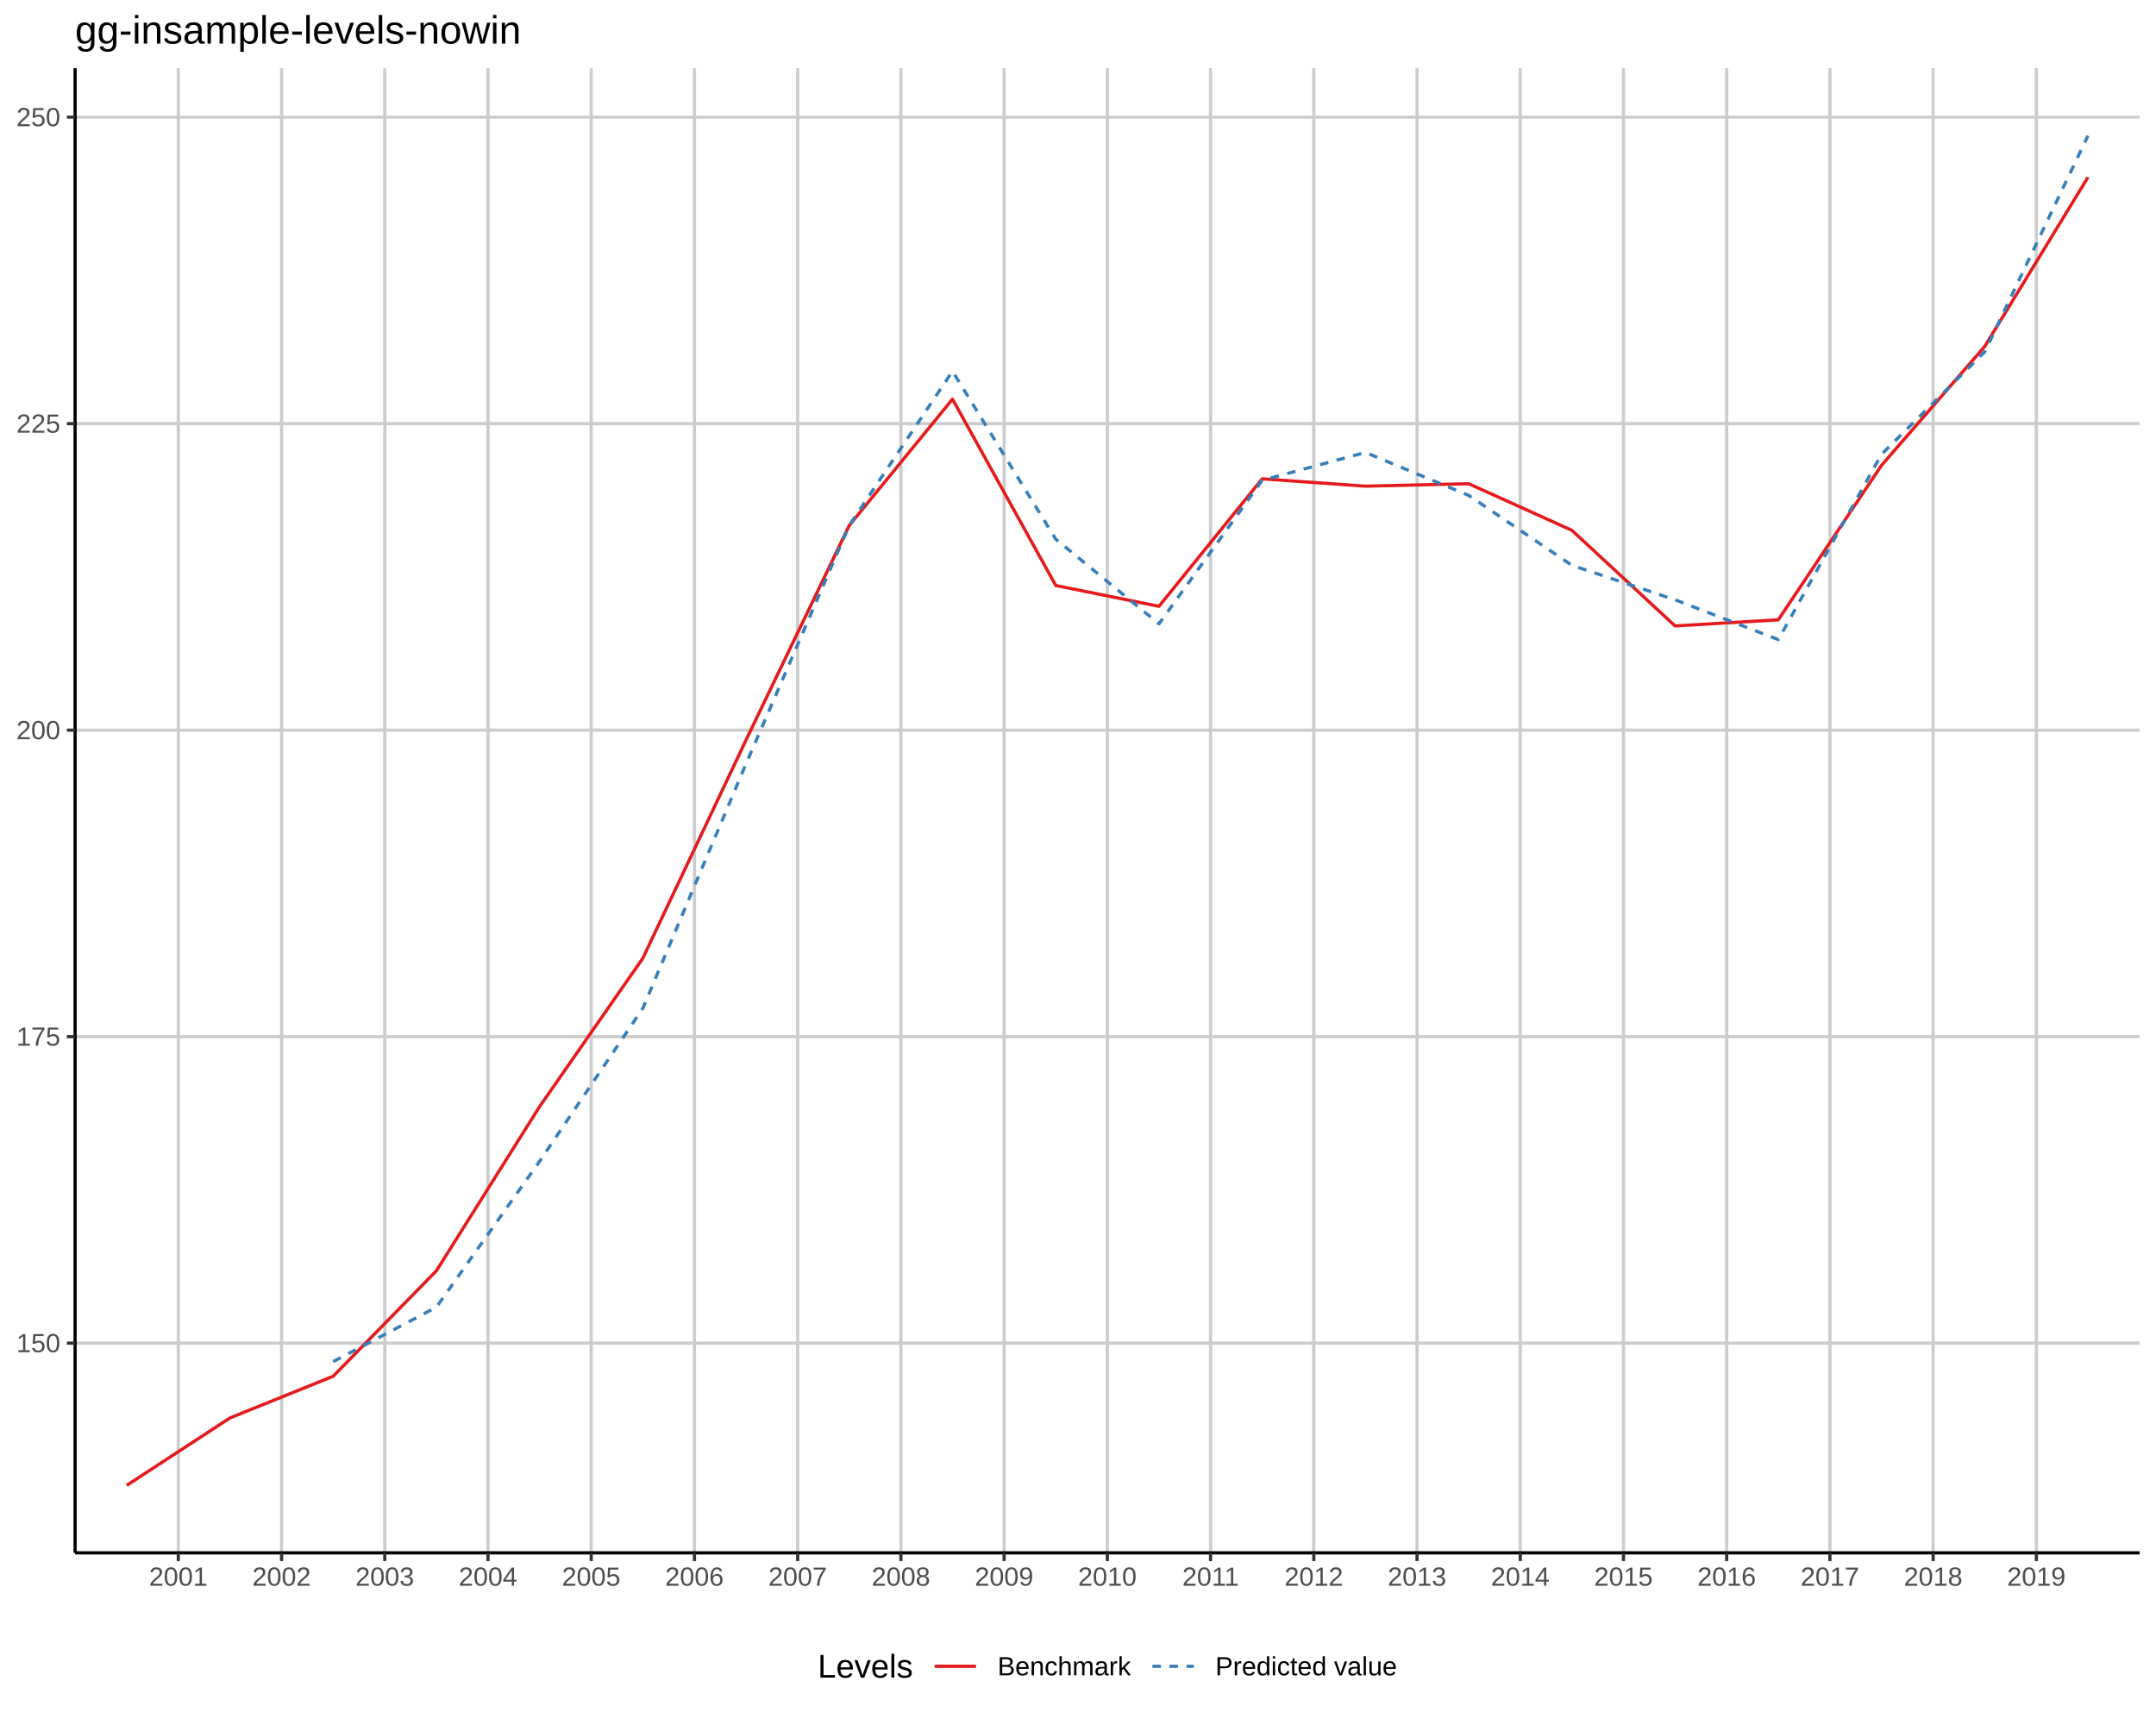
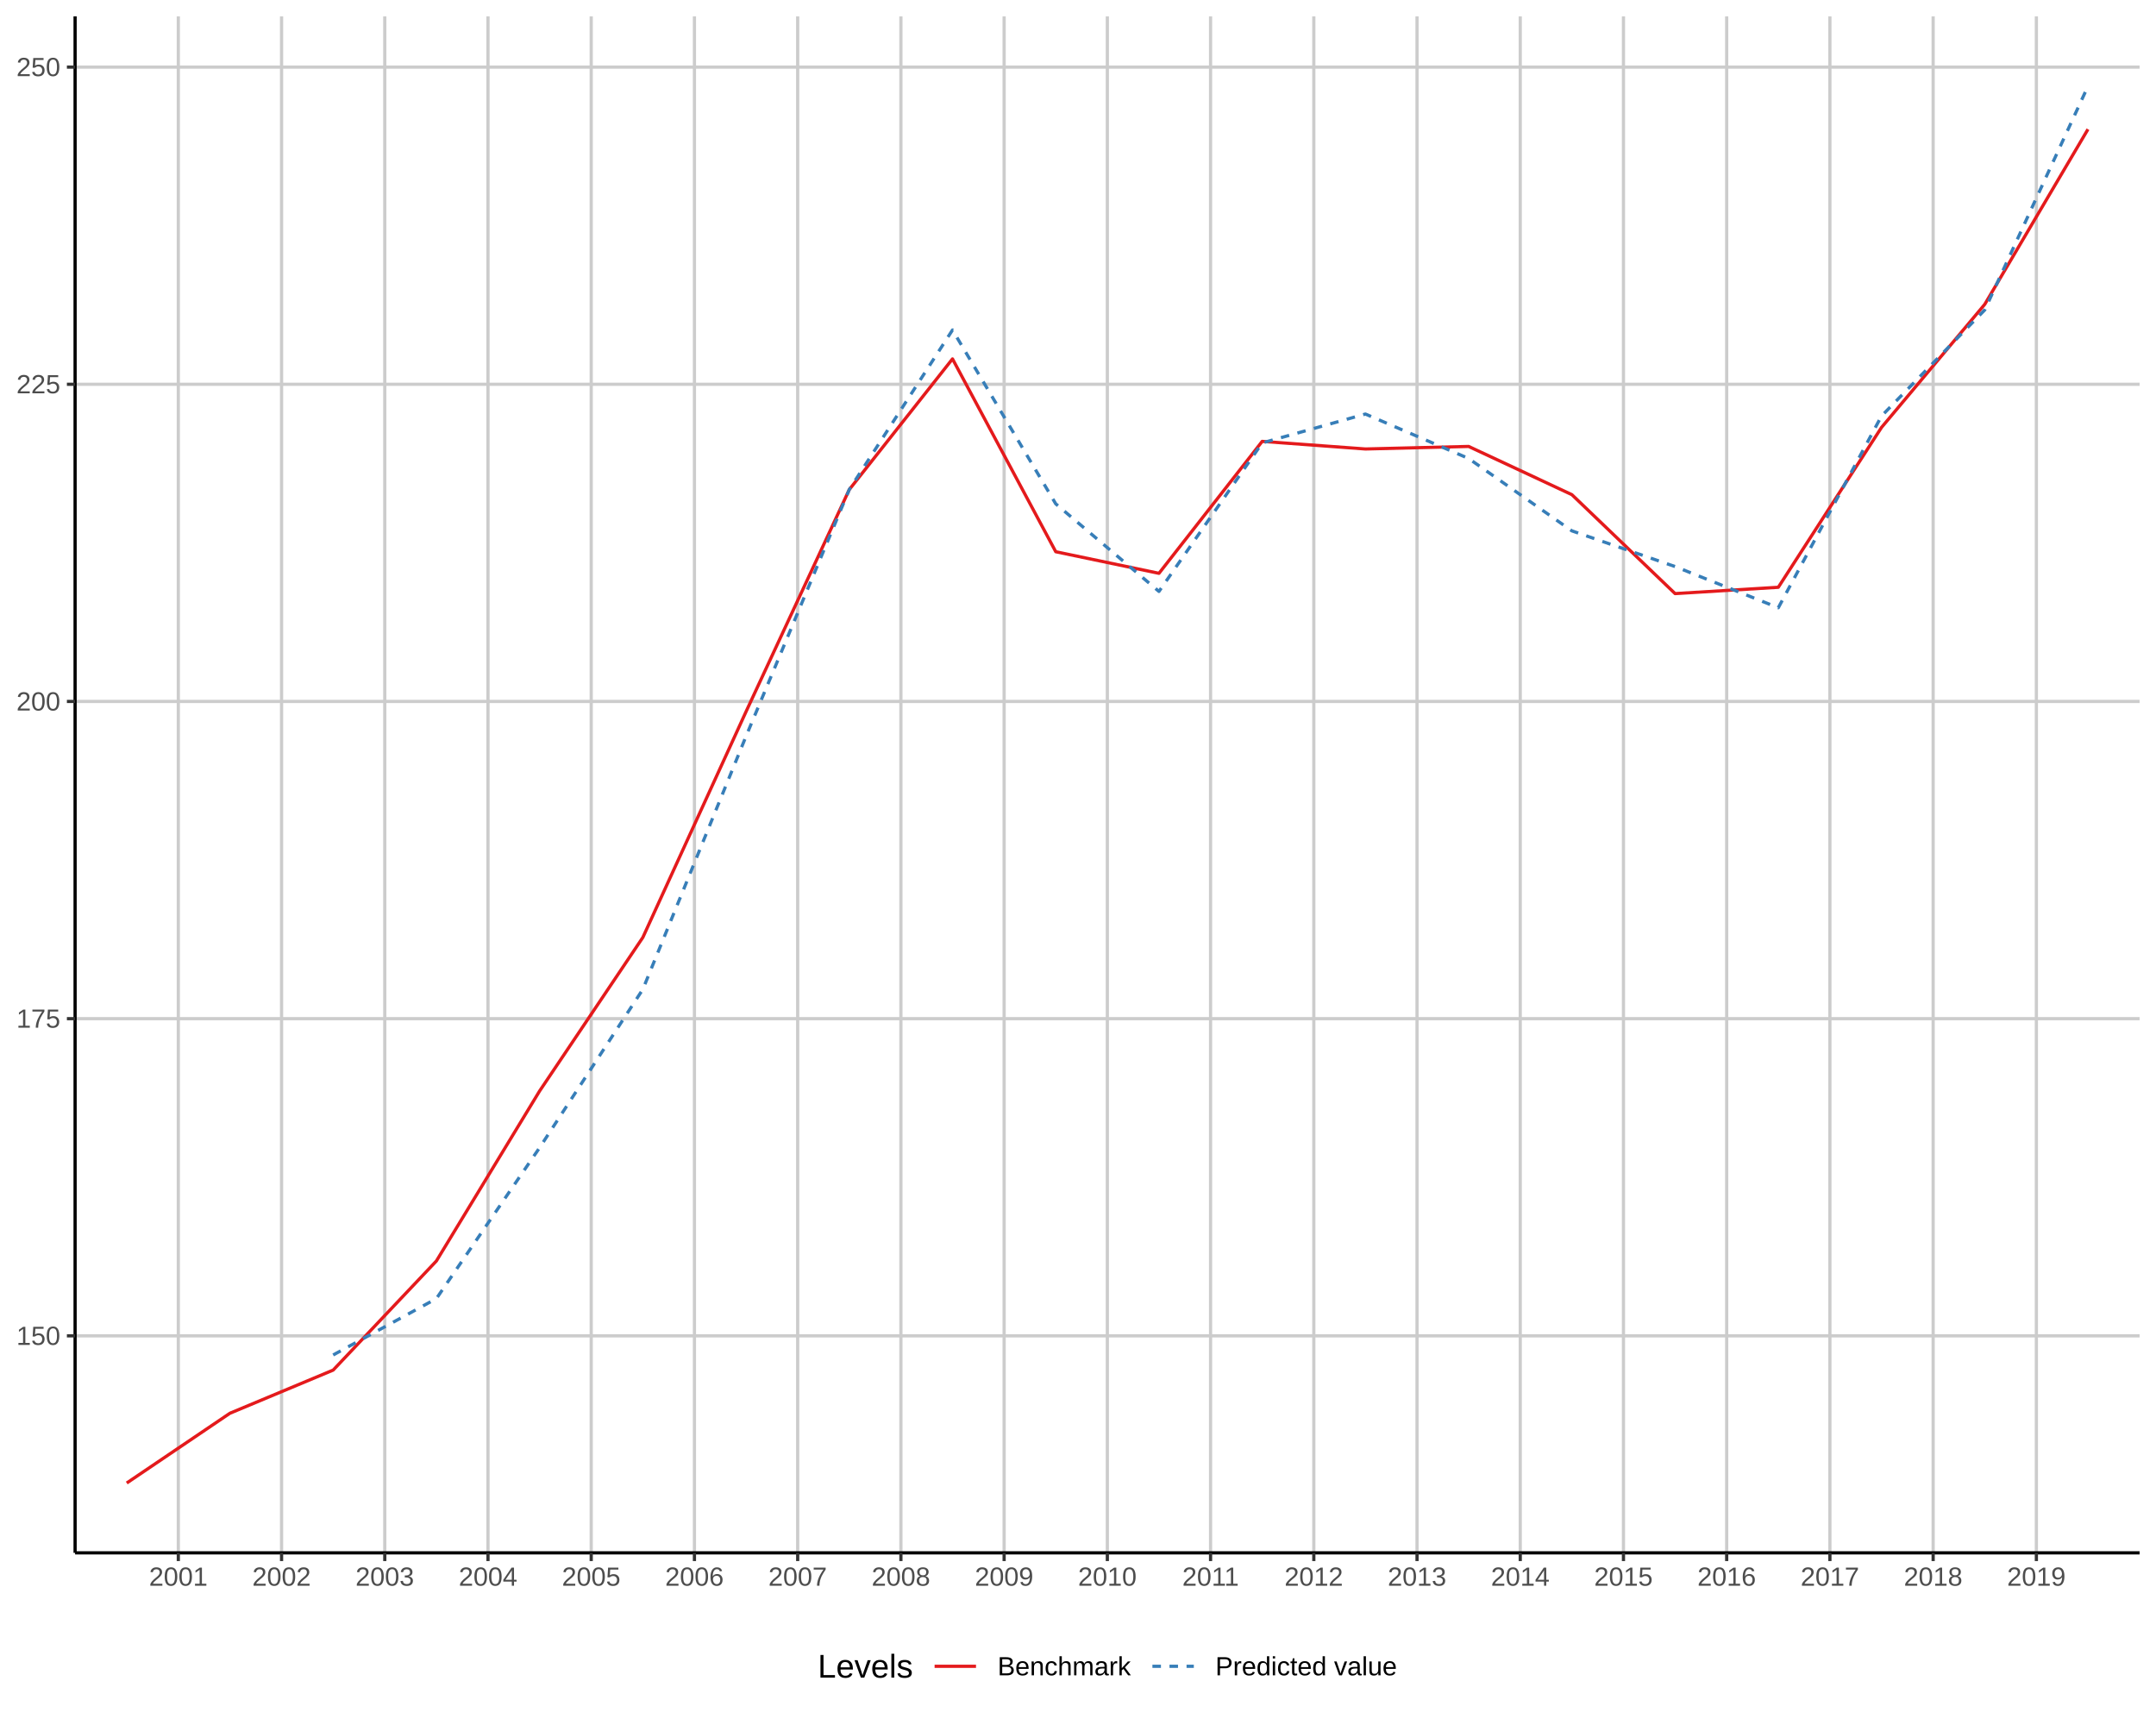
<svg xmlns="http://www.w3.org/2000/svg" viewBox="0 0 720.00 576.00">
  <defs>
    <style type="text/css">
    line, polyline, polygon, path, rect, circle {
      fill: none;
      stroke: #000000;
      stroke-linecap: round;
      stroke-linejoin: round;
      stroke-miterlimit: 10.00;
    }
  </style>
  </defs>
  <rect width="100%" height="100%" style="stroke: none; fill: #FFFFFF;" />
  <rect x="0.00" y="0.00" width="720.00" height="576.00" style="stroke-width: 1.07; stroke: #FFFFFF; fill: #FFFFFF;" />
  <defs>
-     <clipPath id="cpMjUuMDh8NzE0LjUyfDUxOC41MnwyMi43Nw==">
-       <rect x="25.08" y="22.77" width="689.44" height="495.74" />
+     <clipPath id="cpMjUuMDh8NzE0LjUyfDUxOC41Mnw1LjQ4">
+       <rect x="25.08" y="5.48" width="689.44" height="513.04" />
    </clipPath>
  </defs>
-   <rect x="25.08" y="22.77" width="689.44" height="495.74" style="stroke-width: 1.07; stroke: none; fill: #FFFFFF;" clip-path="url(#cpMjUuMDh8NzE0LjUyfDUxOC41MnwyMi43Nw==)" />
-   <polyline points="25.08,448.49 714.52,448.49 " style="stroke-width: 1.07; stroke: #CCCCCC; stroke-linecap: butt;" clip-path="url(#cpMjUuMDh8NzE0LjUyfDUxOC41MnwyMi43Nw==)" />
-   <polyline points="25.08,346.15 714.52,346.15 " style="stroke-width: 1.07; stroke: #CCCCCC; stroke-linecap: butt;" clip-path="url(#cpMjUuMDh8NzE0LjUyfDUxOC41MnwyMi43Nw==)" />
-   <polyline points="25.08,243.81 714.52,243.81 " style="stroke-width: 1.07; stroke: #CCCCCC; stroke-linecap: butt;" clip-path="url(#cpMjUuMDh8NzE0LjUyfDUxOC41MnwyMi43Nw==)" />
-   <polyline points="25.08,141.46 714.52,141.46 " style="stroke-width: 1.07; stroke: #CCCCCC; stroke-linecap: butt;" clip-path="url(#cpMjUuMDh8NzE0LjUyfDUxOC41MnwyMi43Nw==)" />
-   <polyline points="25.08,39.12 714.52,39.12 " style="stroke-width: 1.07; stroke: #CCCCCC; stroke-linecap: butt;" clip-path="url(#cpMjUuMDh8NzE0LjUyfDUxOC41MnwyMi43Nw==)" />
-   <polyline points="59.55,518.52 59.55,22.77 " style="stroke-width: 1.07; stroke: #CCCCCC; stroke-linecap: butt;" clip-path="url(#cpMjUuMDh8NzE0LjUyfDUxOC41MnwyMi43Nw==)" />
-   <polyline points="94.03,518.52 94.03,22.77 " style="stroke-width: 1.07; stroke: #CCCCCC; stroke-linecap: butt;" clip-path="url(#cpMjUuMDh8NzE0LjUyfDUxOC41MnwyMi43Nw==)" />
-   <polyline points="128.50,518.52 128.50,22.77 " style="stroke-width: 1.07; stroke: #CCCCCC; stroke-linecap: butt;" clip-path="url(#cpMjUuMDh8NzE0LjUyfDUxOC41MnwyMi43Nw==)" />
-   <polyline points="162.97,518.52 162.97,22.77 " style="stroke-width: 1.07; stroke: #CCCCCC; stroke-linecap: butt;" clip-path="url(#cpMjUuMDh8NzE0LjUyfDUxOC41MnwyMi43Nw==)" />
-   <polyline points="197.44,518.52 197.44,22.77 " style="stroke-width: 1.07; stroke: #CCCCCC; stroke-linecap: butt;" clip-path="url(#cpMjUuMDh8NzE0LjUyfDUxOC41MnwyMi43Nw==)" />
-   <polyline points="231.91,518.52 231.91,22.77 " style="stroke-width: 1.07; stroke: #CCCCCC; stroke-linecap: butt;" clip-path="url(#cpMjUuMDh8NzE0LjUyfDUxOC41MnwyMi43Nw==)" />
-   <polyline points="266.39,518.52 266.39,22.77 " style="stroke-width: 1.07; stroke: #CCCCCC; stroke-linecap: butt;" clip-path="url(#cpMjUuMDh8NzE0LjUyfDUxOC41MnwyMi43Nw==)" />
-   <polyline points="300.86,518.52 300.86,22.77 " style="stroke-width: 1.07; stroke: #CCCCCC; stroke-linecap: butt;" clip-path="url(#cpMjUuMDh8NzE0LjUyfDUxOC41MnwyMi43Nw==)" />
-   <polyline points="335.33,518.52 335.33,22.77 " style="stroke-width: 1.07; stroke: #CCCCCC; stroke-linecap: butt;" clip-path="url(#cpMjUuMDh8NzE0LjUyfDUxOC41MnwyMi43Nw==)" />
-   <polyline points="369.80,518.52 369.80,22.77 " style="stroke-width: 1.07; stroke: #CCCCCC; stroke-linecap: butt;" clip-path="url(#cpMjUuMDh8NzE0LjUyfDUxOC41MnwyMi43Nw==)" />
-   <polyline points="404.27,518.52 404.27,22.77 " style="stroke-width: 1.07; stroke: #CCCCCC; stroke-linecap: butt;" clip-path="url(#cpMjUuMDh8NzE0LjUyfDUxOC41MnwyMi43Nw==)" />
-   <polyline points="438.75,518.52 438.75,22.77 " style="stroke-width: 1.07; stroke: #CCCCCC; stroke-linecap: butt;" clip-path="url(#cpMjUuMDh8NzE0LjUyfDUxOC41MnwyMi43Nw==)" />
-   <polyline points="473.22,518.52 473.22,22.77 " style="stroke-width: 1.07; stroke: #CCCCCC; stroke-linecap: butt;" clip-path="url(#cpMjUuMDh8NzE0LjUyfDUxOC41MnwyMi43Nw==)" />
-   <polyline points="507.69,518.52 507.69,22.77 " style="stroke-width: 1.07; stroke: #CCCCCC; stroke-linecap: butt;" clip-path="url(#cpMjUuMDh8NzE0LjUyfDUxOC41MnwyMi43Nw==)" />
-   <polyline points="542.16,518.52 542.16,22.77 " style="stroke-width: 1.07; stroke: #CCCCCC; stroke-linecap: butt;" clip-path="url(#cpMjUuMDh8NzE0LjUyfDUxOC41MnwyMi43Nw==)" />
-   <polyline points="576.63,518.52 576.63,22.77 " style="stroke-width: 1.07; stroke: #CCCCCC; stroke-linecap: butt;" clip-path="url(#cpMjUuMDh8NzE0LjUyfDUxOC41MnwyMi43Nw==)" />
-   <polyline points="611.10,518.52 611.10,22.77 " style="stroke-width: 1.07; stroke: #CCCCCC; stroke-linecap: butt;" clip-path="url(#cpMjUuMDh8NzE0LjUyfDUxOC41MnwyMi43Nw==)" />
-   <polyline points="645.58,518.52 645.58,22.77 " style="stroke-width: 1.07; stroke: #CCCCCC; stroke-linecap: butt;" clip-path="url(#cpMjUuMDh8NzE0LjUyfDUxOC41MnwyMi43Nw==)" />
-   <polyline points="680.05,518.52 680.05,22.77 " style="stroke-width: 1.07; stroke: #CCCCCC; stroke-linecap: butt;" clip-path="url(#cpMjUuMDh8NzE0LjUyfDUxOC41MnwyMi43Nw==)" />
-   <polyline points="42.32,495.98 76.79,473.47 111.26,459.55 145.73,424.34 180.21,369.49 214.68,319.95 249.15,247.08 283.62,175.44 318.09,133.28 352.57,195.50 387.04,202.46 421.51,159.88 455.98,162.34 490.45,161.52 524.93,177.08 559.40,209.01 593.87,206.96 628.34,155.38 662.81,115.67 697.28,59.18 " style="stroke-width: 1.07; stroke: #E41A1C; stroke-linecap: butt;" clip-path="url(#cpMjUuMDh8NzE0LjUyfDUxOC41MnwyMi43Nw==)" />
-   <polyline points="111.26,454.67 145.73,436.48 180.21,387.77 214.68,336.68 249.15,255.02 283.62,175.43 318.09,123.95 352.57,180.04 387.04,208.31 421.51,160.39 455.98,151.07 490.45,165.41 524.93,188.76 559.40,200.28 593.87,213.57 628.34,151.70 662.81,117.48 697.28,45.31 " style="stroke-width: 1.07; stroke: #377EB8; stroke-dasharray: 2.85,2.85; stroke-linecap: butt;" clip-path="url(#cpMjUuMDh8NzE0LjUyfDUxOC41MnwyMi43Nw==)" />
+   <rect x="25.08" y="5.48" width="689.44" height="513.04" style="stroke-width: 1.07; stroke: none; fill: #FFFFFF;" clip-path="url(#cpMjUuMDh8NzE0LjUyfDUxOC41Mnw1LjQ4)" />
+   <polyline points="25.08,446.05 714.52,446.05 " style="stroke-width: 1.07; stroke: #CCCCCC; stroke-linecap: butt;" clip-path="url(#cpMjUuMDh8NzE0LjUyfDUxOC41Mnw1LjQ4)" />
+   <polyline points="25.08,340.14 714.52,340.14 " style="stroke-width: 1.07; stroke: #CCCCCC; stroke-linecap: butt;" clip-path="url(#cpMjUuMDh8NzE0LjUyfDUxOC41Mnw1LjQ4)" />
+   <polyline points="25.08,234.22 714.52,234.22 " style="stroke-width: 1.07; stroke: #CCCCCC; stroke-linecap: butt;" clip-path="url(#cpMjUuMDh8NzE0LjUyfDUxOC41Mnw1LjQ4)" />
+   <polyline points="25.08,128.31 714.52,128.31 " style="stroke-width: 1.07; stroke: #CCCCCC; stroke-linecap: butt;" clip-path="url(#cpMjUuMDh8NzE0LjUyfDUxOC41Mnw1LjQ4)" />
+   <polyline points="25.08,22.40 714.52,22.40 " style="stroke-width: 1.07; stroke: #CCCCCC; stroke-linecap: butt;" clip-path="url(#cpMjUuMDh8NzE0LjUyfDUxOC41Mnw1LjQ4)" />
+   <polyline points="59.55,518.52 59.55,5.48 " style="stroke-width: 1.07; stroke: #CCCCCC; stroke-linecap: butt;" clip-path="url(#cpMjUuMDh8NzE0LjUyfDUxOC41Mnw1LjQ4)" />
+   <polyline points="94.03,518.52 94.03,5.48 " style="stroke-width: 1.07; stroke: #CCCCCC; stroke-linecap: butt;" clip-path="url(#cpMjUuMDh8NzE0LjUyfDUxOC41Mnw1LjQ4)" />
+   <polyline points="128.50,518.52 128.50,5.48 " style="stroke-width: 1.07; stroke: #CCCCCC; stroke-linecap: butt;" clip-path="url(#cpMjUuMDh8NzE0LjUyfDUxOC41Mnw1LjQ4)" />
+   <polyline points="162.97,518.52 162.97,5.48 " style="stroke-width: 1.07; stroke: #CCCCCC; stroke-linecap: butt;" clip-path="url(#cpMjUuMDh8NzE0LjUyfDUxOC41Mnw1LjQ4)" />
+   <polyline points="197.44,518.52 197.44,5.48 " style="stroke-width: 1.07; stroke: #CCCCCC; stroke-linecap: butt;" clip-path="url(#cpMjUuMDh8NzE0LjUyfDUxOC41Mnw1LjQ4)" />
+   <polyline points="231.91,518.52 231.91,5.48 " style="stroke-width: 1.07; stroke: #CCCCCC; stroke-linecap: butt;" clip-path="url(#cpMjUuMDh8NzE0LjUyfDUxOC41Mnw1LjQ4)" />
+   <polyline points="266.39,518.52 266.39,5.48 " style="stroke-width: 1.07; stroke: #CCCCCC; stroke-linecap: butt;" clip-path="url(#cpMjUuMDh8NzE0LjUyfDUxOC41Mnw1LjQ4)" />
+   <polyline points="300.86,518.52 300.86,5.48 " style="stroke-width: 1.07; stroke: #CCCCCC; stroke-linecap: butt;" clip-path="url(#cpMjUuMDh8NzE0LjUyfDUxOC41Mnw1LjQ4)" />
+   <polyline points="335.33,518.52 335.33,5.48 " style="stroke-width: 1.07; stroke: #CCCCCC; stroke-linecap: butt;" clip-path="url(#cpMjUuMDh8NzE0LjUyfDUxOC41Mnw1LjQ4)" />
+   <polyline points="369.80,518.52 369.80,5.48 " style="stroke-width: 1.07; stroke: #CCCCCC; stroke-linecap: butt;" clip-path="url(#cpMjUuMDh8NzE0LjUyfDUxOC41Mnw1LjQ4)" />
+   <polyline points="404.27,518.52 404.27,5.48 " style="stroke-width: 1.07; stroke: #CCCCCC; stroke-linecap: butt;" clip-path="url(#cpMjUuMDh8NzE0LjUyfDUxOC41Mnw1LjQ4)" />
+   <polyline points="438.75,518.52 438.75,5.48 " style="stroke-width: 1.07; stroke: #CCCCCC; stroke-linecap: butt;" clip-path="url(#cpMjUuMDh8NzE0LjUyfDUxOC41Mnw1LjQ4)" />
+   <polyline points="473.22,518.52 473.22,5.48 " style="stroke-width: 1.07; stroke: #CCCCCC; stroke-linecap: butt;" clip-path="url(#cpMjUuMDh8NzE0LjUyfDUxOC41Mnw1LjQ4)" />
+   <polyline points="507.69,518.52 507.69,5.48 " style="stroke-width: 1.07; stroke: #CCCCCC; stroke-linecap: butt;" clip-path="url(#cpMjUuMDh8NzE0LjUyfDUxOC41Mnw1LjQ4)" />
+   <polyline points="542.16,518.52 542.16,5.48 " style="stroke-width: 1.07; stroke: #CCCCCC; stroke-linecap: butt;" clip-path="url(#cpMjUuMDh8NzE0LjUyfDUxOC41Mnw1LjQ4)" />
+   <polyline points="576.63,518.52 576.63,5.48 " style="stroke-width: 1.07; stroke: #CCCCCC; stroke-linecap: butt;" clip-path="url(#cpMjUuMDh8NzE0LjUyfDUxOC41Mnw1LjQ4)" />
+   <polyline points="611.10,518.52 611.10,5.48 " style="stroke-width: 1.07; stroke: #CCCCCC; stroke-linecap: butt;" clip-path="url(#cpMjUuMDh8NzE0LjUyfDUxOC41Mnw1LjQ4)" />
+   <polyline points="645.58,518.52 645.58,5.48 " style="stroke-width: 1.07; stroke: #CCCCCC; stroke-linecap: butt;" clip-path="url(#cpMjUuMDh8NzE0LjUyfDUxOC41Mnw1LjQ4)" />
+   <polyline points="680.05,518.52 680.05,5.48 " style="stroke-width: 1.07; stroke: #CCCCCC; stroke-linecap: butt;" clip-path="url(#cpMjUuMDh8NzE0LjUyfDUxOC41Mnw1LjQ4)" />
+   <polyline points="42.32,495.20 76.79,471.90 111.26,457.49 145.73,421.06 180.21,364.29 214.68,313.02 249.15,237.61 283.62,163.47 318.09,119.84 352.57,184.23 387.04,191.44 421.51,147.38 455.98,149.92 490.45,149.07 524.93,165.17 559.40,198.21 593.87,196.10 628.34,142.72 662.81,101.62 697.28,43.16 " style="stroke-width: 1.07; stroke: #E41A1C; stroke-linecap: butt;" clip-path="url(#cpMjUuMDh8NzE0LjUyfDUxOC41Mnw1LjQ4)" />
+   <polyline points="111.26,452.44 145.73,433.62 180.21,383.21 214.68,330.34 249.15,245.83 283.62,163.46 318.09,110.19 352.57,168.24 387.04,197.49 421.51,147.90 455.98,138.25 490.45,153.09 524.93,177.26 559.40,189.18 593.87,202.93 628.34,138.91 662.81,103.49 697.28,28.80 " style="stroke-width: 1.07; stroke: #377EB8; stroke-dasharray: 2.85,2.85; stroke-linecap: butt;" clip-path="url(#cpMjUuMDh8NzE0LjUyfDUxOC41Mnw1LjQ4)" />
  <defs>
    <clipPath id="cpMC4wMHw3MjAuMDB8NTc2LjAwfDAuMDA=">
      <rect x="0.00" y="0.00" width="720.00" height="576.00" />
    </clipPath>
  </defs>
-   <polyline points="25.08,518.52 25.08,22.77 " style="stroke-width: 1.07; stroke-linecap: butt;" clip-path="url(#cpMC4wMHw3MjAuMDB8NTc2LjAwfDAuMDA=)" />
+   <polyline points="25.08,518.52 25.08,5.48 " style="stroke-width: 1.07; stroke-linecap: butt;" clip-path="url(#cpMC4wMHw3MjAuMDB8NTc2LjAwfDAuMDA=)" />
  <g clip-path="url(#cpMC4wMHw3MjAuMDB8NTc2LjAwfDAuMDA=)">
-     <text x="5.48" y="451.52" style="font-size: 8.80px; fill: #4D4D4D; font-family: Liberation Sans;" textLength="14.67px" lengthAdjust="spacingAndGlyphs">150</text>
+     <text x="5.48" y="449.08" style="font-size: 8.80px; fill: #4D4D4D; font-family: Liberation Sans;" textLength="14.67px" lengthAdjust="spacingAndGlyphs">150</text>
  </g>
  <g clip-path="url(#cpMC4wMHw3MjAuMDB8NTc2LjAwfDAuMDA=)">
-     <text x="5.48" y="349.17" style="font-size: 8.80px; fill: #4D4D4D; font-family: Liberation Sans;" textLength="14.67px" lengthAdjust="spacingAndGlyphs">175</text>
+     <text x="5.48" y="343.16" style="font-size: 8.80px; fill: #4D4D4D; font-family: Liberation Sans;" textLength="14.67px" lengthAdjust="spacingAndGlyphs">175</text>
  </g>
  <g clip-path="url(#cpMC4wMHw3MjAuMDB8NTc2LjAwfDAuMDA=)">
-     <text x="5.48" y="246.83" style="font-size: 8.80px; fill: #4D4D4D; font-family: Liberation Sans;" textLength="14.67px" lengthAdjust="spacingAndGlyphs">200</text>
+     <text x="5.48" y="237.25" style="font-size: 8.80px; fill: #4D4D4D; font-family: Liberation Sans;" textLength="14.67px" lengthAdjust="spacingAndGlyphs">200</text>
  </g>
  <g clip-path="url(#cpMC4wMHw3MjAuMDB8NTc2LjAwfDAuMDA=)">
-     <text x="5.48" y="144.49" style="font-size: 8.80px; fill: #4D4D4D; font-family: Liberation Sans;" textLength="14.67px" lengthAdjust="spacingAndGlyphs">225</text>
+     <text x="5.48" y="131.33" style="font-size: 8.80px; fill: #4D4D4D; font-family: Liberation Sans;" textLength="14.67px" lengthAdjust="spacingAndGlyphs">225</text>
  </g>
  <g clip-path="url(#cpMC4wMHw3MjAuMDB8NTc2LjAwfDAuMDA=)">
-     <text x="5.48" y="42.14" style="font-size: 8.80px; fill: #4D4D4D; font-family: Liberation Sans;" textLength="14.67px" lengthAdjust="spacingAndGlyphs">250</text>
+     <text x="5.48" y="25.42" style="font-size: 8.80px; fill: #4D4D4D; font-family: Liberation Sans;" textLength="14.67px" lengthAdjust="spacingAndGlyphs">250</text>
  </g>
-   <polyline points="22.34,448.49 25.08,448.49 " style="stroke-width: 1.07; stroke: #333333; stroke-linecap: butt;" clip-path="url(#cpMC4wMHw3MjAuMDB8NTc2LjAwfDAuMDA=)" />
-   <polyline points="22.34,346.15 25.08,346.15 " style="stroke-width: 1.07; stroke: #333333; stroke-linecap: butt;" clip-path="url(#cpMC4wMHw3MjAuMDB8NTc2LjAwfDAuMDA=)" />
-   <polyline points="22.34,243.81 25.08,243.81 " style="stroke-width: 1.07; stroke: #333333; stroke-linecap: butt;" clip-path="url(#cpMC4wMHw3MjAuMDB8NTc2LjAwfDAuMDA=)" />
-   <polyline points="22.34,141.46 25.08,141.46 " style="stroke-width: 1.07; stroke: #333333; stroke-linecap: butt;" clip-path="url(#cpMC4wMHw3MjAuMDB8NTc2LjAwfDAuMDA=)" />
-   <polyline points="22.34,39.12 25.08,39.12 " style="stroke-width: 1.07; stroke: #333333; stroke-linecap: butt;" clip-path="url(#cpMC4wMHw3MjAuMDB8NTc2LjAwfDAuMDA=)" />
+   <polyline points="22.34,446.05 25.08,446.05 " style="stroke-width: 1.07; stroke: #333333; stroke-linecap: butt;" clip-path="url(#cpMC4wMHw3MjAuMDB8NTc2LjAwfDAuMDA=)" />
+   <polyline points="22.34,340.14 25.08,340.14 " style="stroke-width: 1.07; stroke: #333333; stroke-linecap: butt;" clip-path="url(#cpMC4wMHw3MjAuMDB8NTc2LjAwfDAuMDA=)" />
+   <polyline points="22.34,234.22 25.08,234.22 " style="stroke-width: 1.07; stroke: #333333; stroke-linecap: butt;" clip-path="url(#cpMC4wMHw3MjAuMDB8NTc2LjAwfDAuMDA=)" />
+   <polyline points="22.34,128.31 25.08,128.31 " style="stroke-width: 1.07; stroke: #333333; stroke-linecap: butt;" clip-path="url(#cpMC4wMHw3MjAuMDB8NTc2LjAwfDAuMDA=)" />
+   <polyline points="22.34,22.40 25.08,22.40 " style="stroke-width: 1.07; stroke: #333333; stroke-linecap: butt;" clip-path="url(#cpMC4wMHw3MjAuMDB8NTc2LjAwfDAuMDA=)" />
  <polyline points="25.08,518.52 714.52,518.52 " style="stroke-width: 1.07; stroke-linecap: butt;" clip-path="url(#cpMC4wMHw3MjAuMDB8NTc2LjAwfDAuMDA=)" />
  <polyline points="59.55,521.26 59.55,518.52 " style="stroke-width: 1.07; stroke: #333333; stroke-linecap: butt;" clip-path="url(#cpMC4wMHw3MjAuMDB8NTc2LjAwfDAuMDA=)" />
  <polyline points="94.03,521.26 94.03,518.52 " style="stroke-width: 1.07; stroke: #333333; stroke-linecap: butt;" clip-path="url(#cpMC4wMHw3MjAuMDB8NTc2LjAwfDAuMDA=)" />
  <polyline points="128.50,521.26 128.50,518.52 " style="stroke-width: 1.07; stroke: #333333; stroke-linecap: butt;" clip-path="url(#cpMC4wMHw3MjAuMDB8NTc2LjAwfDAuMDA=)" />
  <polyline points="162.97,521.26 162.97,518.52 " style="stroke-width: 1.07; stroke: #333333; stroke-linecap: butt;" clip-path="url(#cpMC4wMHw3MjAuMDB8NTc2LjAwfDAuMDA=)" />
  <polyline points="197.44,521.26 197.44,518.52 " style="stroke-width: 1.07; stroke: #333333; stroke-linecap: butt;" clip-path="url(#cpMC4wMHw3MjAuMDB8NTc2LjAwfDAuMDA=)" />
  <polyline points="231.91,521.26 231.91,518.52 " style="stroke-width: 1.07; stroke: #333333; stroke-linecap: butt;" clip-path="url(#cpMC4wMHw3MjAuMDB8NTc2LjAwfDAuMDA=)" />
  <polyline points="266.39,521.26 266.39,518.52 " style="stroke-width: 1.07; stroke: #333333; stroke-linecap: butt;" clip-path="url(#cpMC4wMHw3MjAuMDB8NTc2LjAwfDAuMDA=)" />
  <polyline points="300.86,521.26 300.86,518.52 " style="stroke-width: 1.07; stroke: #333333; stroke-linecap: butt;" clip-path="url(#cpMC4wMHw3MjAuMDB8NTc2LjAwfDAuMDA=)" />
  <polyline points="335.33,521.26 335.33,518.52 " style="stroke-width: 1.07; stroke: #333333; stroke-linecap: butt;" clip-path="url(#cpMC4wMHw3MjAuMDB8NTc2LjAwfDAuMDA=)" />
  <polyline points="369.80,521.26 369.80,518.52 " style="stroke-width: 1.07; stroke: #333333; stroke-linecap: butt;" clip-path="url(#cpMC4wMHw3MjAuMDB8NTc2LjAwfDAuMDA=)" />
  <polyline points="404.27,521.26 404.27,518.52 " style="stroke-width: 1.07; stroke: #333333; stroke-linecap: butt;" clip-path="url(#cpMC4wMHw3MjAuMDB8NTc2LjAwfDAuMDA=)" />
  <polyline points="438.75,521.26 438.75,518.52 " style="stroke-width: 1.07; stroke: #333333; stroke-linecap: butt;" clip-path="url(#cpMC4wMHw3MjAuMDB8NTc2LjAwfDAuMDA=)" />
  <polyline points="473.22,521.26 473.22,518.52 " style="stroke-width: 1.07; stroke: #333333; stroke-linecap: butt;" clip-path="url(#cpMC4wMHw3MjAuMDB8NTc2LjAwfDAuMDA=)" />
  <polyline points="507.69,521.26 507.69,518.52 " style="stroke-width: 1.07; stroke: #333333; stroke-linecap: butt;" clip-path="url(#cpMC4wMHw3MjAuMDB8NTc2LjAwfDAuMDA=)" />
  <polyline points="542.16,521.26 542.16,518.52 " style="stroke-width: 1.07; stroke: #333333; stroke-linecap: butt;" clip-path="url(#cpMC4wMHw3MjAuMDB8NTc2LjAwfDAuMDA=)" />
  <polyline points="576.63,521.26 576.63,518.52 " style="stroke-width: 1.07; stroke: #333333; stroke-linecap: butt;" clip-path="url(#cpMC4wMHw3MjAuMDB8NTc2LjAwfDAuMDA=)" />
  <polyline points="611.10,521.26 611.10,518.52 " style="stroke-width: 1.07; stroke: #333333; stroke-linecap: butt;" clip-path="url(#cpMC4wMHw3MjAuMDB8NTc2LjAwfDAuMDA=)" />
  <polyline points="645.58,521.26 645.58,518.52 " style="stroke-width: 1.07; stroke: #333333; stroke-linecap: butt;" clip-path="url(#cpMC4wMHw3MjAuMDB8NTc2LjAwfDAuMDA=)" />
  <polyline points="680.05,521.26 680.05,518.52 " style="stroke-width: 1.07; stroke: #333333; stroke-linecap: butt;" clip-path="url(#cpMC4wMHw3MjAuMDB8NTc2LjAwfDAuMDA=)" />
  <g clip-path="url(#cpMC4wMHw3MjAuMDB8NTc2LjAwfDAuMDA=)">
    <text x="49.77" y="529.49" style="font-size: 8.80px; fill: #4D4D4D; font-family: Liberation Sans;" textLength="19.56px" lengthAdjust="spacingAndGlyphs">2001</text>
  </g>
  <g clip-path="url(#cpMC4wMHw3MjAuMDB8NTc2LjAwfDAuMDA=)">
    <text x="84.25" y="529.49" style="font-size: 8.80px; fill: #4D4D4D; font-family: Liberation Sans;" textLength="19.56px" lengthAdjust="spacingAndGlyphs">2002</text>
  </g>
  <g clip-path="url(#cpMC4wMHw3MjAuMDB8NTc2LjAwfDAuMDA=)">
    <text x="118.72" y="529.49" style="font-size: 8.80px; fill: #4D4D4D; font-family: Liberation Sans;" textLength="19.56px" lengthAdjust="spacingAndGlyphs">2003</text>
  </g>
  <g clip-path="url(#cpMC4wMHw3MjAuMDB8NTc2LjAwfDAuMDA=)">
    <text x="153.19" y="529.49" style="font-size: 8.80px; fill: #4D4D4D; font-family: Liberation Sans;" textLength="19.56px" lengthAdjust="spacingAndGlyphs">2004</text>
  </g>
  <g clip-path="url(#cpMC4wMHw3MjAuMDB8NTc2LjAwfDAuMDA=)">
    <text x="187.66" y="529.49" style="font-size: 8.80px; fill: #4D4D4D; font-family: Liberation Sans;" textLength="19.56px" lengthAdjust="spacingAndGlyphs">2005</text>
  </g>
  <g clip-path="url(#cpMC4wMHw3MjAuMDB8NTc2LjAwfDAuMDA=)">
    <text x="222.13" y="529.49" style="font-size: 8.80px; fill: #4D4D4D; font-family: Liberation Sans;" textLength="19.56px" lengthAdjust="spacingAndGlyphs">2006</text>
  </g>
  <g clip-path="url(#cpMC4wMHw3MjAuMDB8NTc2LjAwfDAuMDA=)">
    <text x="256.60" y="529.49" style="font-size: 8.80px; fill: #4D4D4D; font-family: Liberation Sans;" textLength="19.56px" lengthAdjust="spacingAndGlyphs">2007</text>
  </g>
  <g clip-path="url(#cpMC4wMHw3MjAuMDB8NTc2LjAwfDAuMDA=)">
    <text x="291.08" y="529.49" style="font-size: 8.80px; fill: #4D4D4D; font-family: Liberation Sans;" textLength="19.56px" lengthAdjust="spacingAndGlyphs">2008</text>
  </g>
  <g clip-path="url(#cpMC4wMHw3MjAuMDB8NTc2LjAwfDAuMDA=)">
    <text x="325.55" y="529.49" style="font-size: 8.80px; fill: #4D4D4D; font-family: Liberation Sans;" textLength="19.56px" lengthAdjust="spacingAndGlyphs">2009</text>
  </g>
  <g clip-path="url(#cpMC4wMHw3MjAuMDB8NTc2LjAwfDAuMDA=)">
    <text x="360.02" y="529.49" style="font-size: 8.80px; fill: #4D4D4D; font-family: Liberation Sans;" textLength="19.56px" lengthAdjust="spacingAndGlyphs">2010</text>
  </g>
  <g clip-path="url(#cpMC4wMHw3MjAuMDB8NTc2LjAwfDAuMDA=)">
    <text x="394.82" y="529.49" style="font-size: 8.80px; fill: #4D4D4D; font-family: Liberation Sans;" textLength="18.91px" lengthAdjust="spacingAndGlyphs">2011</text>
  </g>
  <g clip-path="url(#cpMC4wMHw3MjAuMDB8NTc2LjAwfDAuMDA=)">
    <text x="428.96" y="529.49" style="font-size: 8.80px; fill: #4D4D4D; font-family: Liberation Sans;" textLength="19.56px" lengthAdjust="spacingAndGlyphs">2012</text>
  </g>
  <g clip-path="url(#cpMC4wMHw3MjAuMDB8NTc2LjAwfDAuMDA=)">
    <text x="463.44" y="529.49" style="font-size: 8.80px; fill: #4D4D4D; font-family: Liberation Sans;" textLength="19.56px" lengthAdjust="spacingAndGlyphs">2013</text>
  </g>
  <g clip-path="url(#cpMC4wMHw3MjAuMDB8NTc2LjAwfDAuMDA=)">
    <text x="497.91" y="529.49" style="font-size: 8.80px; fill: #4D4D4D; font-family: Liberation Sans;" textLength="19.56px" lengthAdjust="spacingAndGlyphs">2014</text>
  </g>
  <g clip-path="url(#cpMC4wMHw3MjAuMDB8NTc2LjAwfDAuMDA=)">
    <text x="532.38" y="529.49" style="font-size: 8.80px; fill: #4D4D4D; font-family: Liberation Sans;" textLength="19.56px" lengthAdjust="spacingAndGlyphs">2015</text>
  </g>
  <g clip-path="url(#cpMC4wMHw3MjAuMDB8NTc2LjAwfDAuMDA=)">
    <text x="566.85" y="529.49" style="font-size: 8.80px; fill: #4D4D4D; font-family: Liberation Sans;" textLength="19.56px" lengthAdjust="spacingAndGlyphs">2016</text>
  </g>
  <g clip-path="url(#cpMC4wMHw3MjAuMDB8NTc2LjAwfDAuMDA=)">
    <text x="601.32" y="529.49" style="font-size: 8.80px; fill: #4D4D4D; font-family: Liberation Sans;" textLength="19.56px" lengthAdjust="spacingAndGlyphs">2017</text>
  </g>
  <g clip-path="url(#cpMC4wMHw3MjAuMDB8NTc2LjAwfDAuMDA=)">
    <text x="635.80" y="529.49" style="font-size: 8.80px; fill: #4D4D4D; font-family: Liberation Sans;" textLength="19.56px" lengthAdjust="spacingAndGlyphs">2018</text>
  </g>
  <g clip-path="url(#cpMC4wMHw3MjAuMDB8NTc2LjAwfDAuMDA=)">
    <text x="670.27" y="529.49" style="font-size: 8.80px; fill: #4D4D4D; font-family: Liberation Sans;" textLength="19.56px" lengthAdjust="spacingAndGlyphs">2019</text>
  </g>
  <rect x="267.61" y="542.28" width="204.37" height="28.24" style="stroke-width: 1.07; stroke: none; fill: #FFFFFF;" clip-path="url(#cpMC4wMHw3MjAuMDB8NTc2LjAwfDAuMDA=)" />
  <g clip-path="url(#cpMC4wMHw3MjAuMDB8NTc2LjAwfDAuMDA=)">
    <text x="273.09" y="560.18" style="font-size: 11.00px; font-family: Liberation Sans;" textLength="31.81px" lengthAdjust="spacingAndGlyphs">Levels</text>
  </g>
  <line x1="312.11" y1="556.40" x2="325.94" y2="556.40" style="stroke-width: 1.07; stroke: #E41A1C; stroke-linecap: butt;" clip-path="url(#cpMC4wMHw3MjAuMDB8NTc2LjAwfDAuMDA=)" />
  <line x1="384.85" y1="556.40" x2="398.68" y2="556.40" style="stroke-width: 1.07; stroke: #377EB8; stroke-dasharray: 2.85,2.85; stroke-linecap: butt;" clip-path="url(#cpMC4wMHw3MjAuMDB8NTc2LjAwfDAuMDA=)" />
  <g clip-path="url(#cpMC4wMHw3MjAuMDB8NTc2LjAwfDAuMDA=)">
    <text x="333.15" y="559.42" style="font-size: 8.80px; font-family: Liberation Sans;" textLength="44.50px" lengthAdjust="spacingAndGlyphs">Benchmark</text>
  </g>
  <g clip-path="url(#cpMC4wMHw3MjAuMDB8NTc2LjAwfDAuMDA=)">
    <text x="405.88" y="559.42" style="font-size: 8.80px; font-family: Liberation Sans;" textLength="60.62px" lengthAdjust="spacingAndGlyphs">Predicted value</text>
  </g>
-   <g clip-path="url(#cpMC4wMHw3MjAuMDB8NTc2LjAwfDAuMDA=)">
-     <text x="25.08" y="14.56" style="font-size: 13.20px; font-family: Liberation Sans;" textLength="148.77px" lengthAdjust="spacingAndGlyphs">gg-insample-levels-nowin</text>
-   </g>
</svg>
